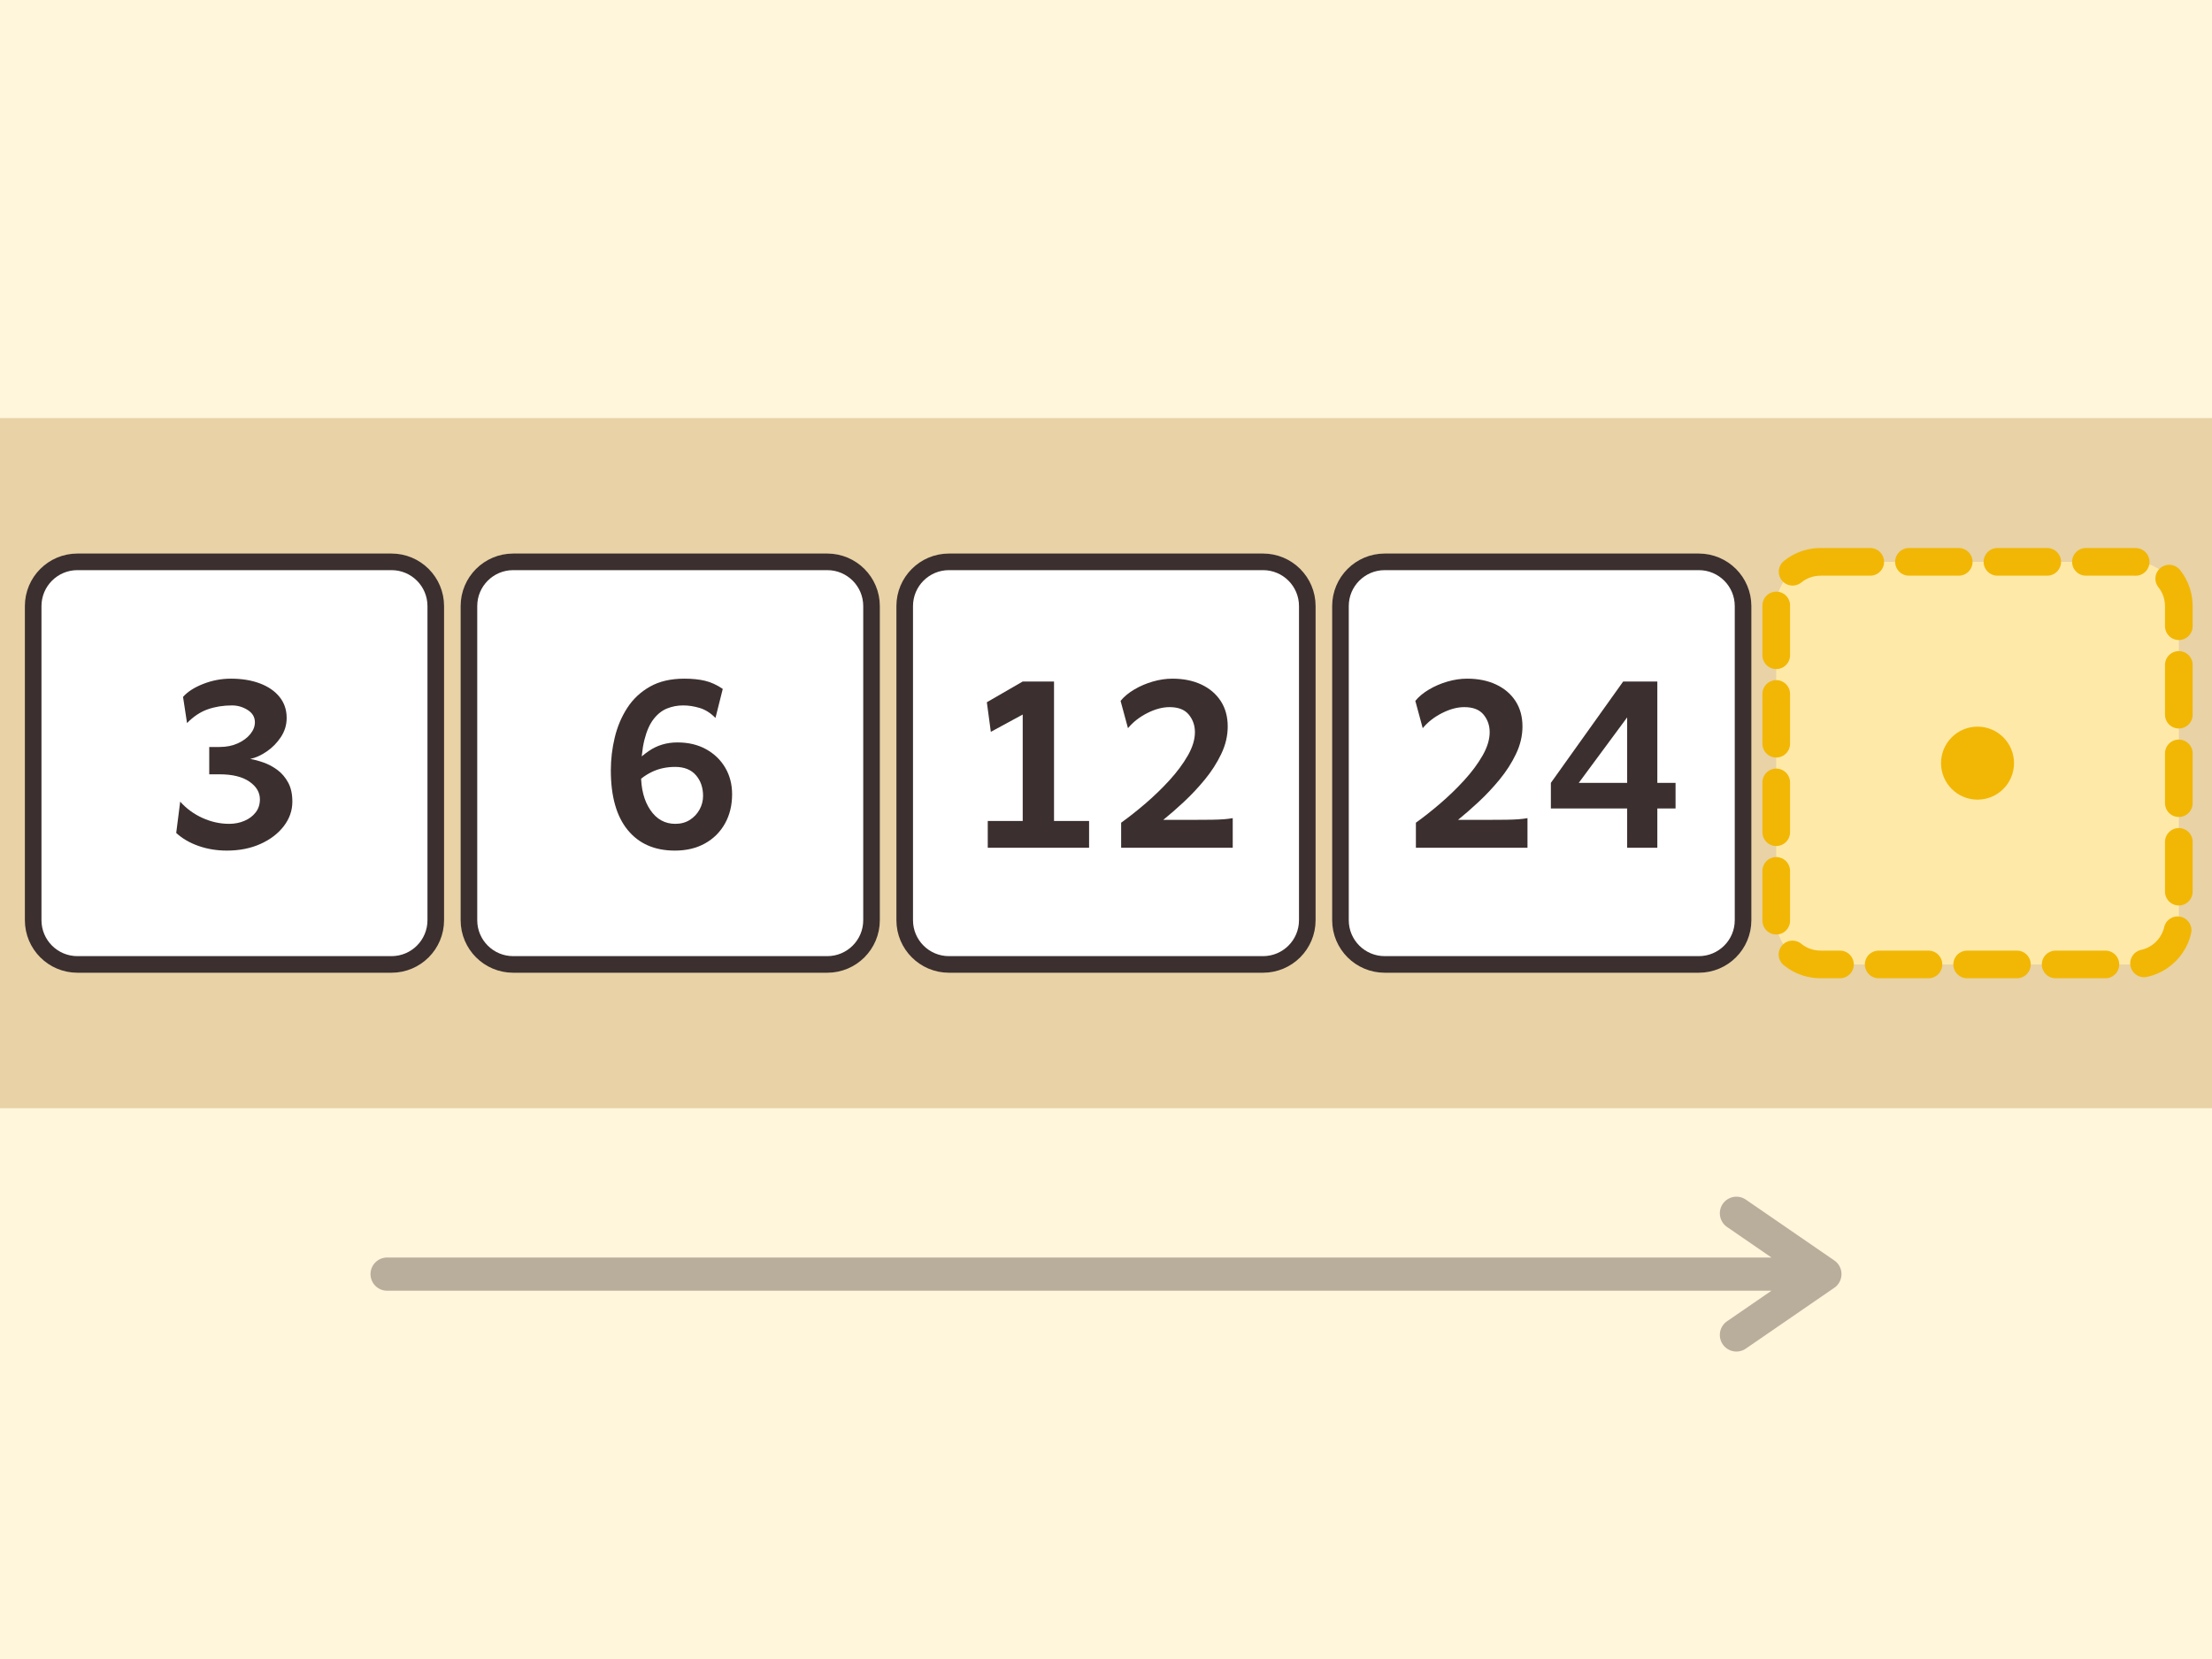
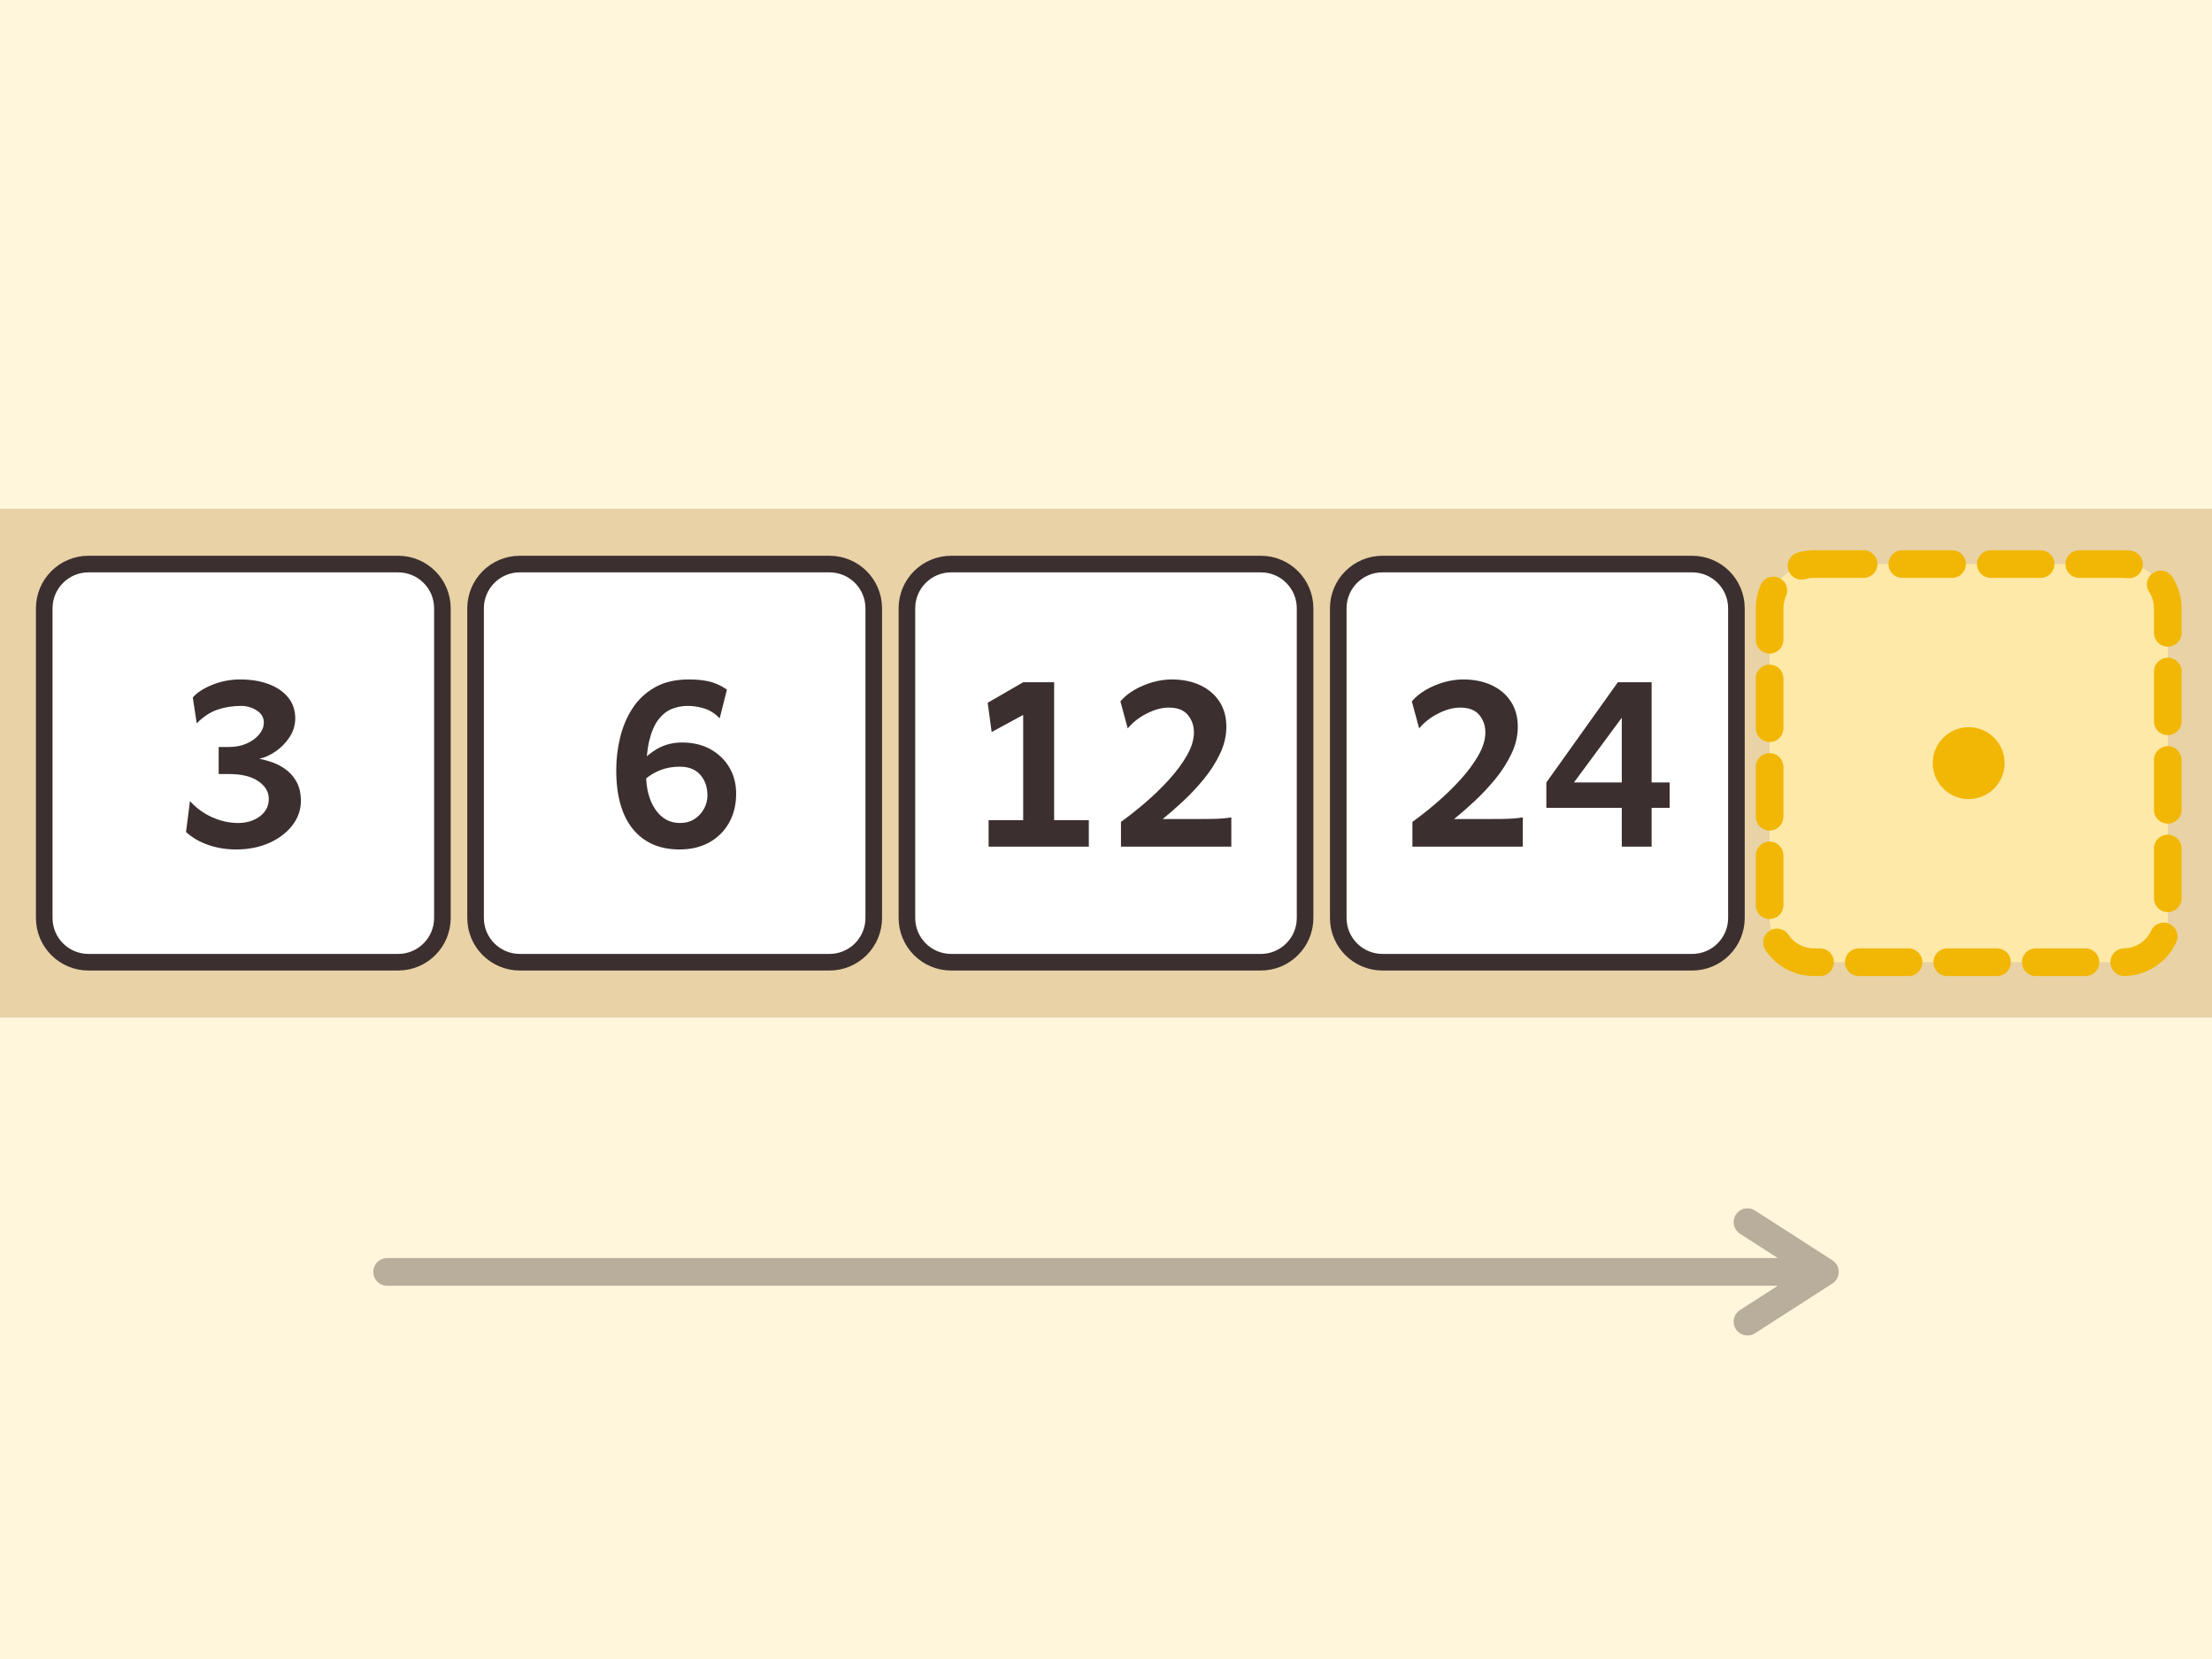
<svg xmlns="http://www.w3.org/2000/svg" viewBox="0 0 400 300">
  <rect width="400" height="300" fill="#fff6dc" />
-   <rect x="0" y="75.6" width="400" height="124.8" fill="#e8d2a6" />
-   <rect x="6.0" y="101.6" width="72.8" height="72.8" rx="8" fill="#ffffff" stroke="#3b2f2f" stroke-width="3" />
-   <path transform="translate(29.6 153.3) scale(0.02059 -0.02059)" d="M400 885H490Q581 885 651.0 917.0Q721 949 761.0 998.5Q801 1048 801 1102Q801 1170 737.5 1210.0Q674 1250 600 1250Q485 1250 387.5 1216.0Q290 1182 205 1095L170 1325Q230 1393 347.5 1439.0Q465 1485 590 1485Q734 1485 844.5 1443.5Q955 1402 1017.5 1324.5Q1080 1247 1080 1140Q1080 1049 1029.5 972.5Q979 896 905.0 845.5Q831 795 760 780Q813 771 877.0 748.5Q941 726 998.5 683.5Q1056 641 1093.0 573.0Q1130 505 1130 405Q1130 288 1055.0 190.0Q980 92 850.0 33.5Q720 -25 555 -25Q422 -25 305.5 16.0Q189 57 110 130L145 405Q227 313 341.0 261.5Q455 210 575 210Q647 210 708.5 236.0Q770 262 807.5 310.0Q845 358 845 425Q845 517 752.5 581.0Q660 645 490 645H400Z" fill="#3b2f2f" />
-   <rect x="84.8" y="101.6" width="72.8" height="72.8" rx="8" fill="#ffffff" stroke="#3b2f2f" stroke-width="3" />
-   <path transform="translate(108.4 153.3) scale(0.02059 -0.02059)" d="M1083 1395 1019 1140Q955 1205 881.0 1227.5Q807 1250 735 1250Q661 1250 594.5 1223.5Q528 1197 476.0 1130.5Q424 1064 394.5 946.0Q365 828 365 645Q365 451 447.5 330.5Q530 210 666 210Q740 210 794.5 245.0Q849 280 879.5 336.0Q910 392 910 455Q910 565 847.0 637.5Q784 710 665 710Q549 710 455.5 663.5Q362 617 300 540L235 655Q320 771 431.0 848.0Q542 925 685 925Q829 925 937.0 865.0Q1045 805 1105.0 702.5Q1165 600 1165 470Q1165 325 1102.5 213.0Q1040 101 927.0 38.0Q814 -25 662 -25Q396 -25 248.0 156.0Q100 337 100 680Q100 826 134.5 969.0Q169 1112 244.5 1228.5Q320 1345 443.5 1415.0Q567 1485 745 1485Q849 1485 927.0 1466.5Q1005 1448 1083 1395Z" fill="#3b2f2f" />
-   <rect x="163.6" y="101.6" width="72.8" height="72.8" rx="8" fill="#ffffff" stroke="#3b2f2f" stroke-width="3" />
-   <path transform="translate(174.5 153.3) scale(0.02059 -0.02059)" d="M1090 0H200V235H507V1170L227 1018L192 1278L507 1460H782V235H1090Z" fill="#3b2f2f" />
-   <path transform="translate(200.0 153.3) scale(0.02059 -0.02059)" d="M1113 260V0H133V220Q235 293 347.5 389.5Q460 486 558.5 594.0Q657 702 719.0 810.5Q781 919 781 1015Q781 1104 727.0 1169.5Q673 1235 558 1235Q466 1235 363.0 1183.0Q260 1131 193 1050L128 1290Q174 1346 248.5 1390.0Q323 1434 410.5 1459.5Q498 1485 583 1485Q728 1485 837.5 1433.5Q947 1382 1008.0 1288.0Q1069 1194 1069 1065Q1069 943 1012.5 824.5Q956 706 868.0 599.0Q780 492 682.5 401.5Q585 311 503 245H768Q867 245 928.0 246.0Q989 247 1031.0 250.0Q1073 253 1113 260Z" fill="#3b2f2f" />
-   <rect x="242.4" y="101.6" width="72.8" height="72.8" rx="8" fill="#ffffff" stroke="#3b2f2f" stroke-width="3" />
-   <path transform="translate(253.3 153.3) scale(0.02059 -0.02059)" d="M1113 260V0H133V220Q235 293 347.5 389.5Q460 486 558.5 594.0Q657 702 719.0 810.5Q781 919 781 1015Q781 1104 727.0 1169.5Q673 1235 558 1235Q466 1235 363.0 1183.0Q260 1131 193 1050L128 1290Q174 1346 248.5 1390.0Q323 1434 410.5 1459.5Q498 1485 583 1485Q728 1485 837.5 1433.5Q947 1382 1008.0 1288.0Q1069 1194 1069 1065Q1069 943 1012.5 824.5Q956 706 868.0 599.0Q780 492 682.5 401.5Q585 311 503 245H768Q867 245 928.0 246.0Q989 247 1031.0 250.0Q1073 253 1113 260Z" fill="#3b2f2f" />
-   <path transform="translate(278.8 153.3) scale(0.02059 -0.02059)" d="M1175 345H1015V0H750V345H80V570L715 1460H1015V570H1175ZM750 1145 325 570H750Z" fill="#3b2f2f" />
-   <rect x="321.2" y="101.6" width="72.8" height="72.8" rx="8" fill="#ffe9a8" stroke="#f2b705" stroke-width="5" stroke-dasharray="9 7" stroke-linecap="round" />
-   <circle cx="357.6" cy="138.0" r="6.6" fill="#f2b705" />
-   <path d="M70 230.4H330M314 219.4L330 230.4L314 241.4" fill="none" stroke="#b9ae9b" stroke-width="6" stroke-linecap="round" stroke-linejoin="round" />
+   <rect x="0" y="92.0" width="400" height="92.0" fill="#e8d2a6" />
+   <rect x="8.0" y="102.0" width="72.0" height="72.0" rx="8" fill="#ffffff" stroke="#3b2f2f" stroke-width="3" />
+   <path transform="translate(31.4 153.1) scale(0.02036 -0.02036)" d="M400 885H490Q581 885 651.0 917.0Q721 949 761.0 998.5Q801 1048 801 1102Q801 1170 737.5 1210.0Q674 1250 600 1250Q485 1250 387.5 1216.0Q290 1182 205 1095L170 1325Q230 1393 347.5 1439.0Q465 1485 590 1485Q734 1485 844.5 1443.5Q955 1402 1017.5 1324.5Q1080 1247 1080 1140Q1080 1049 1029.5 972.5Q979 896 905.0 845.5Q831 795 760 780Q813 771 877.0 748.5Q941 726 998.5 683.5Q1056 641 1093.0 573.0Q1130 505 1130 405Q1130 288 1055.0 190.0Q980 92 850.0 33.5Q720 -25 555 -25Q422 -25 305.5 16.0Q189 57 110 130L145 405Q227 313 341.0 261.5Q455 210 575 210Q647 210 708.5 236.0Q770 262 807.5 310.0Q845 358 845 425Q845 517 752.5 581.0Q660 645 490 645H400Z" fill="#3b2f2f" />
+   <rect x="86.0" y="102.0" width="72.0" height="72.0" rx="8" fill="#ffffff" stroke="#3b2f2f" stroke-width="3" />
+   <path transform="translate(109.4 153.1) scale(0.02036 -0.02036)" d="M1083 1395 1019 1140Q955 1205 881.0 1227.5Q807 1250 735 1250Q661 1250 594.5 1223.5Q528 1197 476.0 1130.5Q424 1064 394.5 946.0Q365 828 365 645Q365 451 447.5 330.5Q530 210 666 210Q740 210 794.5 245.0Q849 280 879.5 336.0Q910 392 910 455Q910 565 847.0 637.5Q784 710 665 710Q549 710 455.5 663.5Q362 617 300 540L235 655Q320 771 431.0 848.0Q542 925 685 925Q829 925 937.0 865.0Q1045 805 1105.0 702.5Q1165 600 1165 470Q1165 325 1102.5 213.0Q1040 101 927.0 38.0Q814 -25 662 -25Q396 -25 248.0 156.0Q100 337 100 680Q100 826 134.5 969.0Q169 1112 244.5 1228.5Q320 1345 443.5 1415.0Q567 1485 745 1485Q849 1485 927.0 1466.5Q1005 1448 1083 1395Z" fill="#3b2f2f" />
+   <rect x="164.0" y="102.0" width="72.0" height="72.0" rx="8" fill="#ffffff" stroke="#3b2f2f" stroke-width="3" />
+   <path transform="translate(174.7 153.1) scale(0.02036 -0.02036)" d="M1090 0H200V235H507V1170L227 1018L192 1278L507 1460H782V235H1090Z" fill="#3b2f2f" />
+   <path transform="translate(200.0 153.1) scale(0.02036 -0.02036)" d="M1113 260V0H133V220Q235 293 347.5 389.5Q460 486 558.5 594.0Q657 702 719.0 810.5Q781 919 781 1015Q781 1104 727.0 1169.5Q673 1235 558 1235Q466 1235 363.0 1183.0Q260 1131 193 1050L128 1290Q174 1346 248.5 1390.0Q323 1434 410.5 1459.5Q498 1485 583 1485Q728 1485 837.5 1433.5Q947 1382 1008.0 1288.0Q1069 1194 1069 1065Q1069 943 1012.5 824.5Q956 706 868.0 599.0Q780 492 682.5 401.5Q585 311 503 245H768Q867 245 928.0 246.0Q989 247 1031.0 250.0Q1073 253 1113 260Z" fill="#3b2f2f" />
+   <rect x="242.0" y="102.0" width="72.0" height="72.0" rx="8" fill="#ffffff" stroke="#3b2f2f" stroke-width="3" />
+   <path transform="translate(252.7 153.1) scale(0.02036 -0.02036)" d="M1113 260V0H133V220Q235 293 347.5 389.5Q460 486 558.5 594.0Q657 702 719.0 810.5Q781 919 781 1015Q781 1104 727.0 1169.5Q673 1235 558 1235Q466 1235 363.0 1183.0Q260 1131 193 1050L128 1290Q174 1346 248.5 1390.0Q323 1434 410.5 1459.5Q498 1485 583 1485Q728 1485 837.5 1433.5Q947 1382 1008.0 1288.0Q1069 1194 1069 1065Q1069 943 1012.5 824.5Q956 706 868.0 599.0Q780 492 682.5 401.5Q585 311 503 245H768Q867 245 928.0 246.0Q989 247 1031.0 250.0Q1073 253 1113 260Z" fill="#3b2f2f" />
+   <path transform="translate(278.0 153.1) scale(0.02036 -0.02036)" d="M1175 345H1015V0H750V345H80V570L715 1460H1015V570H1175ZM750 1145 325 570H750Z" fill="#3b2f2f" />
+   <rect x="320.0" y="102.0" width="72.0" height="72.0" rx="8" fill="#ffe9a8" stroke="#f2b705" stroke-width="5" stroke-dasharray="9 7" stroke-linecap="round" />
+   <circle cx="356.0" cy="138.0" r="6.5" fill="#f2b705" />
+   <path d="M70 230.0H330M316 221.0L330 230.0L316 239.0" fill="none" stroke="#b9ae9b" stroke-width="5" stroke-linecap="round" stroke-linejoin="round" />
</svg>
